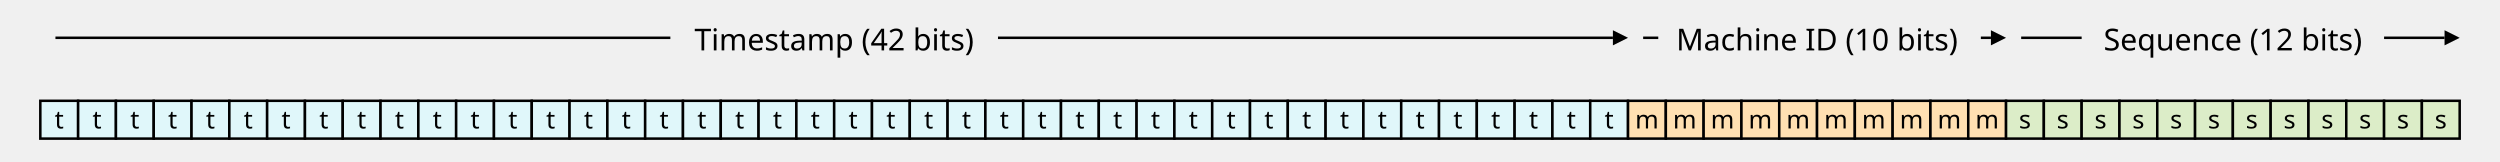
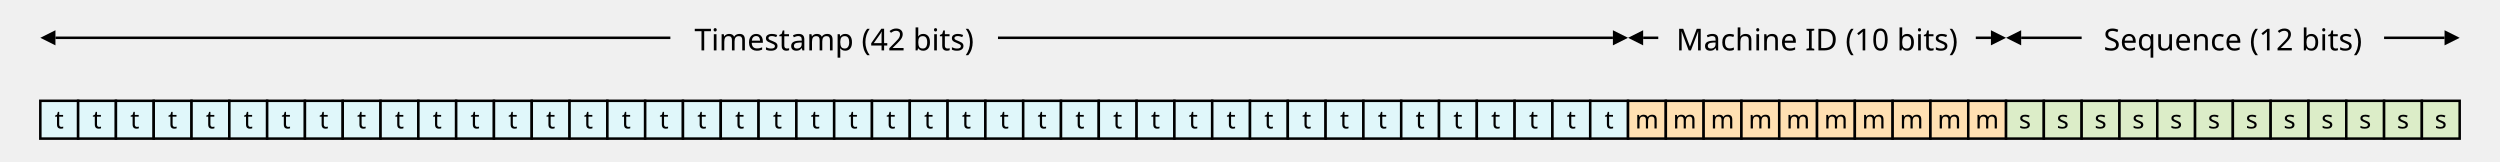
<svg xmlns="http://www.w3.org/2000/svg" width="992" height="64" viewBox="-16 0 992 64">
  <defs>
    <marker id="arrowheadRight" markerWidth="6" markerHeight="6" refX="0" refY="3" orient="auto">
      <polygon points="0 0, 6 3, 0 6" fill="black" />
    </marker>
-     <marker id="arrowheadLeft" markerWidth="6" markerHeight="6" refX="0" refY="3" orient="auto">
-       <polygon points="-6 3, 0 0, 0 6" fill="black" />
+     <marker id="arrowheadLeft" markerWidth="6" markerHeight="6" refX="6" refY="3" orient="auto">
+       <polygon points="0 3, 6 0, 6 6" fill="black" />
    </marker>
  </defs>
  <style>
    .box { stroke: black; stroke-width: 1; }
    .timestamp { fill: #e0f7fa; }
    .machine { fill: #ffe0b2; }
    .sequence { fill: #dcedc8; }
    .bit-text {
      font-family: Verdana;
      font-size: 10px;
      fill: black;
      text-anchor: middle;
      dominant-baseline: middle;
    }
    .section-label {
      font-family: Verdana;
      font-size: 12px;
      fill: black;
      text-anchor: middle;
    }
	  .section-box {
	    fill: white;
	  }
  </style>
  <line x1="6" y1="15" x2="250" y2="15" stroke="black" stroke-width="1" marker-start="url(#arrowheadLeft)" />
  <text x="315" y="20" class="section-label">Timestamp (42 bits)</text>
  <line x1="380" y1="15" x2="624" y2="15" stroke="black" stroke-width="1" marker-end="url(#arrowheadRight)" />
  <line x1="636" y1="15" x2="642" y2="15" stroke="black" stroke-width="1" marker-start="url(#arrowheadLeft)" />
  <text x="705" y="20" class="section-label">Machine ID (10 bits)</text>
-   <line x1="770" y1="15" x2="774" y2="15" stroke="black" stroke-width="1" marker-end="url(#arrowheadRight)" />
+   <line x1="768" y1="15" x2="774" y2="15" stroke="black" stroke-width="1" marker-end="url(#arrowheadRight)" />
  <line x1="786" y1="15" x2="810" y2="15" stroke="black" stroke-width="1" marker-start="url(#arrowheadLeft)" />
  <text x="870" y="20" class="section-label">Sequence (12 bits)</text>
  <line x1="930" y1="15" x2="954" y2="15" stroke="black" stroke-width="1" marker-end="url(#arrowheadRight)" />
  <g id="timestamp">
    <rect class="box timestamp" x="0" y="40" width="15" height="15" />
    <text class="bit-text" x="7.5" y="47.5">t</text>
    <rect class="box timestamp" x="15" y="40" width="15" height="15" />
    <text class="bit-text" x="22.5" y="47.5">t</text>
    <rect class="box timestamp" x="30" y="40" width="15" height="15" />
    <text class="bit-text" x="37.5" y="47.5">t</text>
    <rect class="box timestamp" x="45" y="40" width="15" height="15" />
    <text class="bit-text" x="52.5" y="47.5">t</text>
    <rect class="box timestamp" x="60" y="40" width="15" height="15" />
    <text class="bit-text" x="67.5" y="47.5">t</text>
    <rect class="box timestamp" x="75" y="40" width="15" height="15" />
    <text class="bit-text" x="82.5" y="47.5">t</text>
    <rect class="box timestamp" x="90" y="40" width="15" height="15" />
    <text class="bit-text" x="97.5" y="47.5">t</text>
    <rect class="box timestamp" x="105" y="40" width="15" height="15" />
    <text class="bit-text" x="112.5" y="47.5">t</text>
    <rect class="box timestamp" x="120" y="40" width="15" height="15" />
    <text class="bit-text" x="127.5" y="47.5">t</text>
    <rect class="box timestamp" x="135" y="40" width="15" height="15" />
    <text class="bit-text" x="142.5" y="47.5">t</text>
    <rect class="box timestamp" x="150" y="40" width="15" height="15" />
    <text class="bit-text" x="157.5" y="47.5">t</text>
    <rect class="box timestamp" x="165" y="40" width="15" height="15" />
    <text class="bit-text" x="172.5" y="47.5">t</text>
    <rect class="box timestamp" x="180" y="40" width="15" height="15" />
    <text class="bit-text" x="187.5" y="47.5">t</text>
    <rect class="box timestamp" x="195" y="40" width="15" height="15" />
    <text class="bit-text" x="202.5" y="47.5">t</text>
    <rect class="box timestamp" x="210" y="40" width="15" height="15" />
    <text class="bit-text" x="217.5" y="47.5">t</text>
    <rect class="box timestamp" x="225" y="40" width="15" height="15" />
    <text class="bit-text" x="232.5" y="47.5">t</text>
    <rect class="box timestamp" x="240" y="40" width="15" height="15" />
    <text class="bit-text" x="247.5" y="47.5">t</text>
    <rect class="box timestamp" x="255" y="40" width="15" height="15" />
    <text class="bit-text" x="262.5" y="47.5">t</text>
    <rect class="box timestamp" x="270" y="40" width="15" height="15" />
    <text class="bit-text" x="277.5" y="47.5">t</text>
    <rect class="box timestamp" x="285" y="40" width="15" height="15" />
    <text class="bit-text" x="292.5" y="47.5">t</text>
    <rect class="box timestamp" x="300" y="40" width="15" height="15" />
    <text class="bit-text" x="307.5" y="47.5">t</text>
    <rect class="box timestamp" x="315" y="40" width="15" height="15" />
    <text class="bit-text" x="322.5" y="47.5">t</text>
    <rect class="box timestamp" x="330" y="40" width="15" height="15" />
    <text class="bit-text" x="337.5" y="47.5">t</text>
    <rect class="box timestamp" x="345" y="40" width="15" height="15" />
    <text class="bit-text" x="352.5" y="47.5">t</text>
    <rect class="box timestamp" x="360" y="40" width="15" height="15" />
    <text class="bit-text" x="367.5" y="47.5">t</text>
    <rect class="box timestamp" x="375" y="40" width="15" height="15" />
    <text class="bit-text" x="382.5" y="47.5">t</text>
    <rect class="box timestamp" x="390" y="40" width="15" height="15" />
    <text class="bit-text" x="397.5" y="47.5">t</text>
    <rect class="box timestamp" x="405" y="40" width="15" height="15" />
    <text class="bit-text" x="412.5" y="47.5">t</text>
    <rect class="box timestamp" x="420" y="40" width="15" height="15" />
    <text class="bit-text" x="427.5" y="47.5">t</text>
    <rect class="box timestamp" x="435" y="40" width="15" height="15" />
    <text class="bit-text" x="442.5" y="47.5">t</text>
    <rect class="box timestamp" x="450" y="40" width="15" height="15" />
    <text class="bit-text" x="457.5" y="47.5">t</text>
    <rect class="box timestamp" x="465" y="40" width="15" height="15" />
    <text class="bit-text" x="472.5" y="47.5">t</text>
    <rect class="box timestamp" x="480" y="40" width="15" height="15" />
    <text class="bit-text" x="487.5" y="47.5">t</text>
    <rect class="box timestamp" x="495" y="40" width="15" height="15" />
    <text class="bit-text" x="502.5" y="47.5">t</text>
    <rect class="box timestamp" x="510" y="40" width="15" height="15" />
    <text class="bit-text" x="517.5" y="47.5">t</text>
    <rect class="box timestamp" x="525" y="40" width="15" height="15" />
    <text class="bit-text" x="532.5" y="47.5">t</text>
    <rect class="box timestamp" x="540" y="40" width="15" height="15" />
    <text class="bit-text" x="547.5" y="47.5">t</text>
    <rect class="box timestamp" x="555" y="40" width="15" height="15" />
    <text class="bit-text" x="562.5" y="47.5">t</text>
    <rect class="box timestamp" x="570" y="40" width="15" height="15" />
    <text class="bit-text" x="577.5" y="47.5">t</text>
    <rect class="box timestamp" x="585" y="40" width="15" height="15" />
    <text class="bit-text" x="592.5" y="47.5">t</text>
    <rect class="box timestamp" x="600" y="40" width="15" height="15" />
    <text class="bit-text" x="607.5" y="47.5">t</text>
    <rect class="box timestamp" x="615" y="40" width="15" height="15" />
    <text class="bit-text" x="622.5" y="47.5">t</text>
  </g>
  <g id="machine">
    <rect class="box machine" x="630" y="40" width="15" height="15" />
    <text class="bit-text" x="637.5" y="47.5">m</text>
    <rect class="box machine" x="645" y="40" width="15" height="15" />
    <text class="bit-text" x="652.5" y="47.5">m</text>
    <rect class="box machine" x="660" y="40" width="15" height="15" />
    <text class="bit-text" x="667.5" y="47.5">m</text>
    <rect class="box machine" x="675" y="40" width="15" height="15" />
    <text class="bit-text" x="682.5" y="47.5">m</text>
    <rect class="box machine" x="690" y="40" width="15" height="15" />
    <text class="bit-text" x="697.5" y="47.5">m</text>
    <rect class="box machine" x="705" y="40" width="15" height="15" />
    <text class="bit-text" x="712.5" y="47.5">m</text>
    <rect class="box machine" x="720" y="40" width="15" height="15" />
    <text class="bit-text" x="727.5" y="47.5">m</text>
    <rect class="box machine" x="735" y="40" width="15" height="15" />
    <text class="bit-text" x="742.5" y="47.5">m</text>
    <rect class="box machine" x="750" y="40" width="15" height="15" />
    <text class="bit-text" x="757.5" y="47.5">m</text>
    <rect class="box machine" x="765" y="40" width="15" height="15" />
    <text class="bit-text" x="772.5" y="47.5">m</text>
  </g>
  <g id="sequence">
    <rect class="box sequence" x="780" y="40" width="15" height="15" />
    <text class="bit-text" x="787.5" y="47.5">s</text>
    <rect class="box sequence" x="795" y="40" width="15" height="15" />
    <text class="bit-text" x="802.5" y="47.5">s</text>
    <rect class="box sequence" x="810" y="40" width="15" height="15" />
    <text class="bit-text" x="817.5" y="47.5">s</text>
    <rect class="box sequence" x="825" y="40" width="15" height="15" />
    <text class="bit-text" x="832.5" y="47.5">s</text>
    <rect class="box sequence" x="840" y="40" width="15" height="15" />
    <text class="bit-text" x="847.5" y="47.5">s</text>
    <rect class="box sequence" x="855" y="40" width="15" height="15" />
    <text class="bit-text" x="862.5" y="47.5">s</text>
    <rect class="box sequence" x="870" y="40" width="15" height="15" />
    <text class="bit-text" x="877.5" y="47.5">s</text>
    <rect class="box sequence" x="885" y="40" width="15" height="15" />
    <text class="bit-text" x="892.5" y="47.5">s</text>
    <rect class="box sequence" x="900" y="40" width="15" height="15" />
    <text class="bit-text" x="907.5" y="47.5">s</text>
    <rect class="box sequence" x="915" y="40" width="15" height="15" />
    <text class="bit-text" x="922.5" y="47.5">s</text>
    <rect class="box sequence" x="930" y="40" width="15" height="15" />
    <text class="bit-text" x="937.5" y="47.5">s</text>
    <rect class="box sequence" x="945" y="40" width="15" height="15" />
    <text class="bit-text" x="952.5" y="47.5">s</text>
  </g>
</svg>
